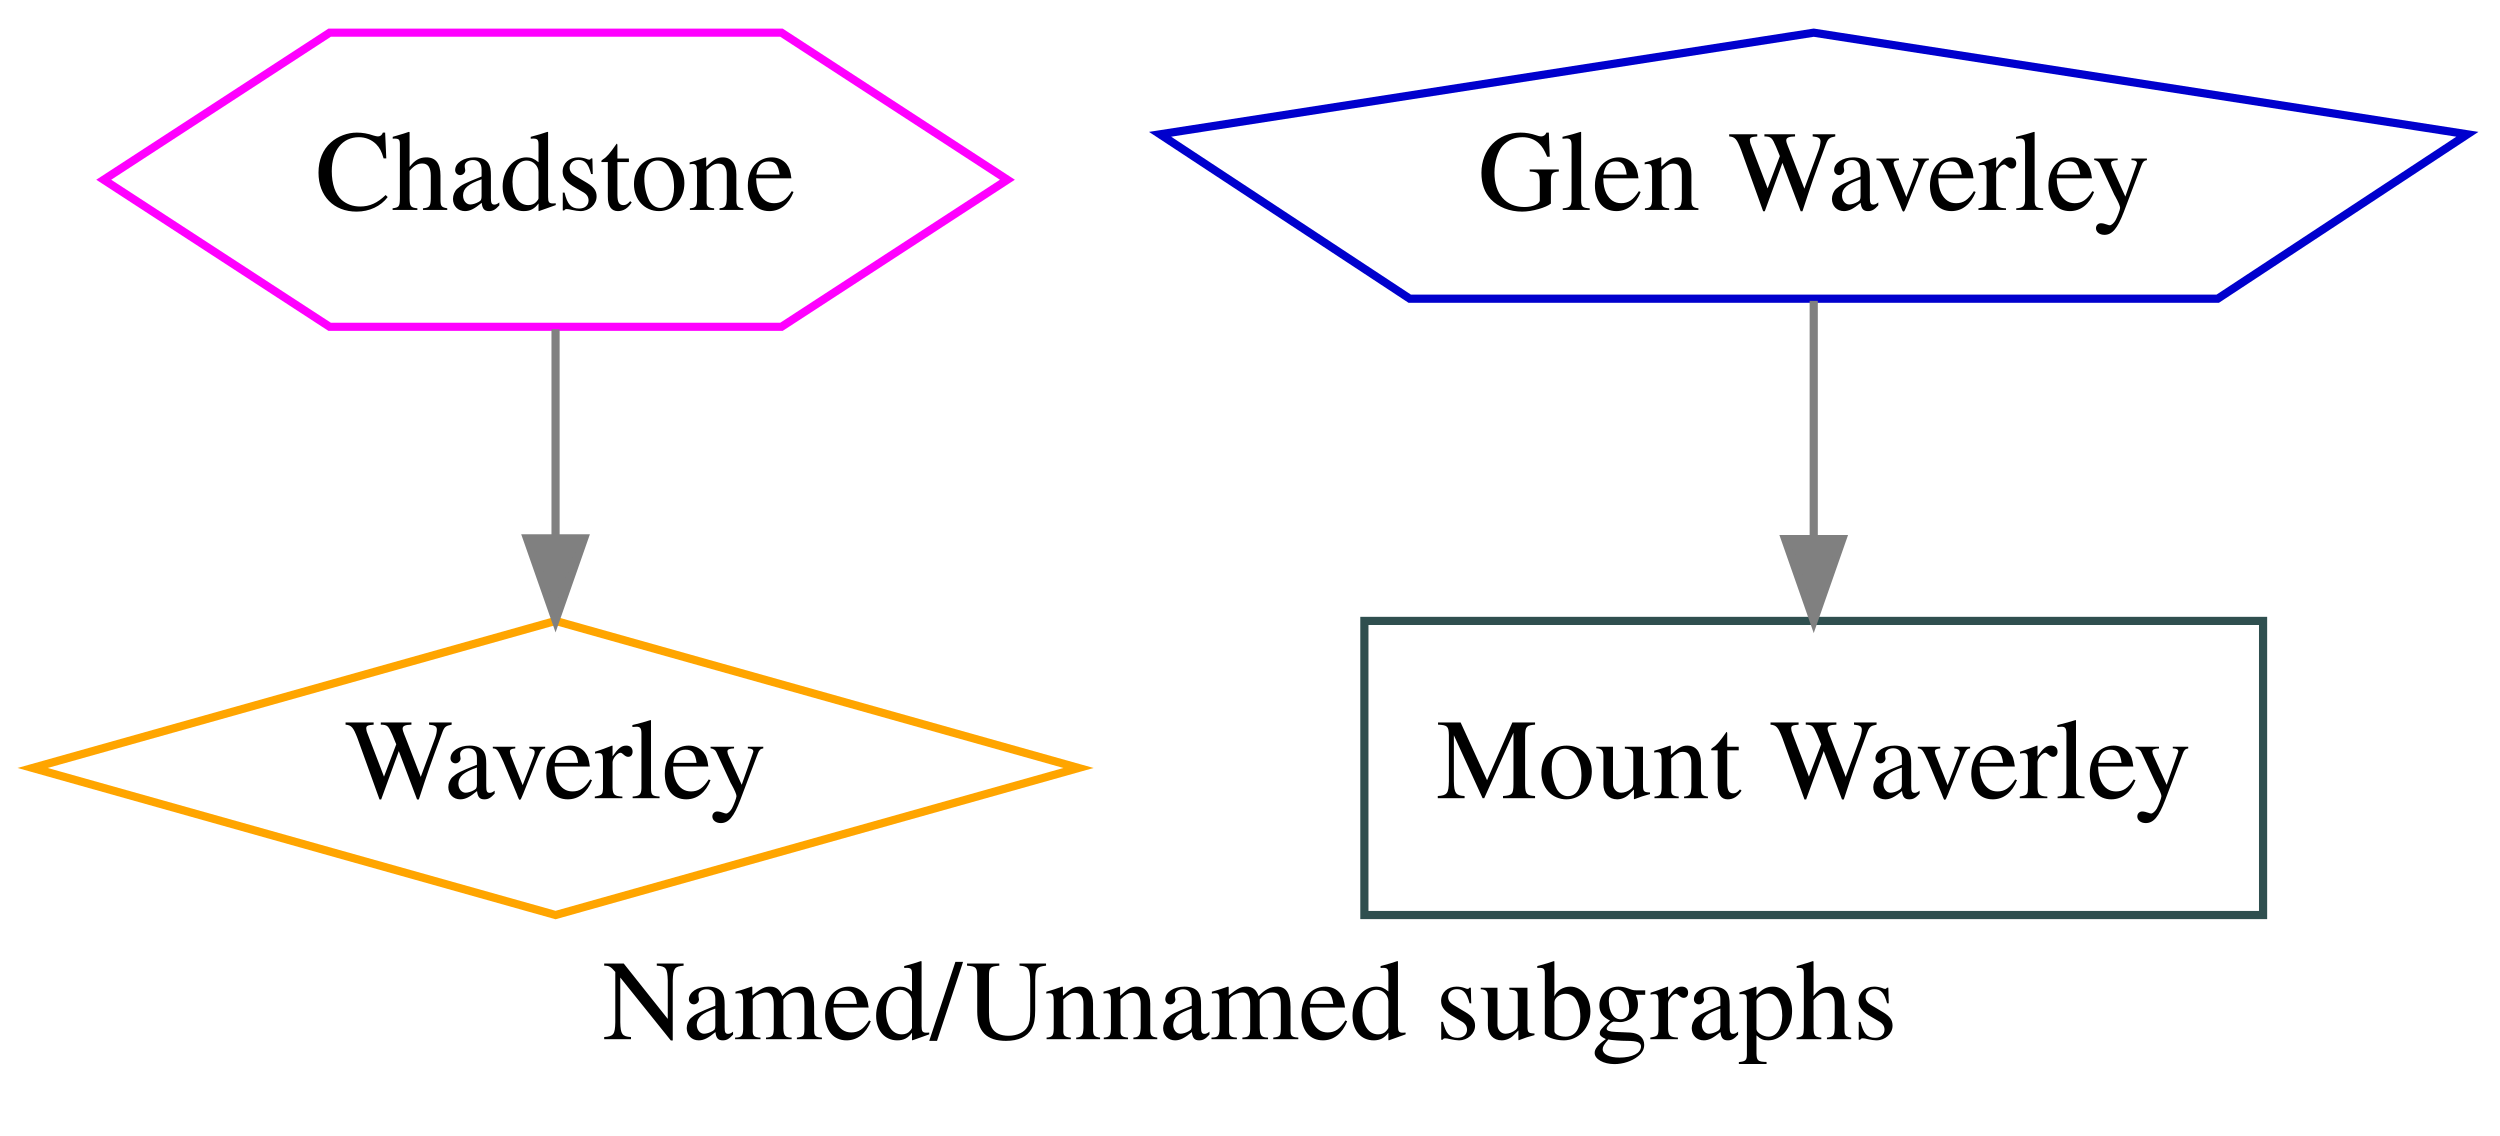
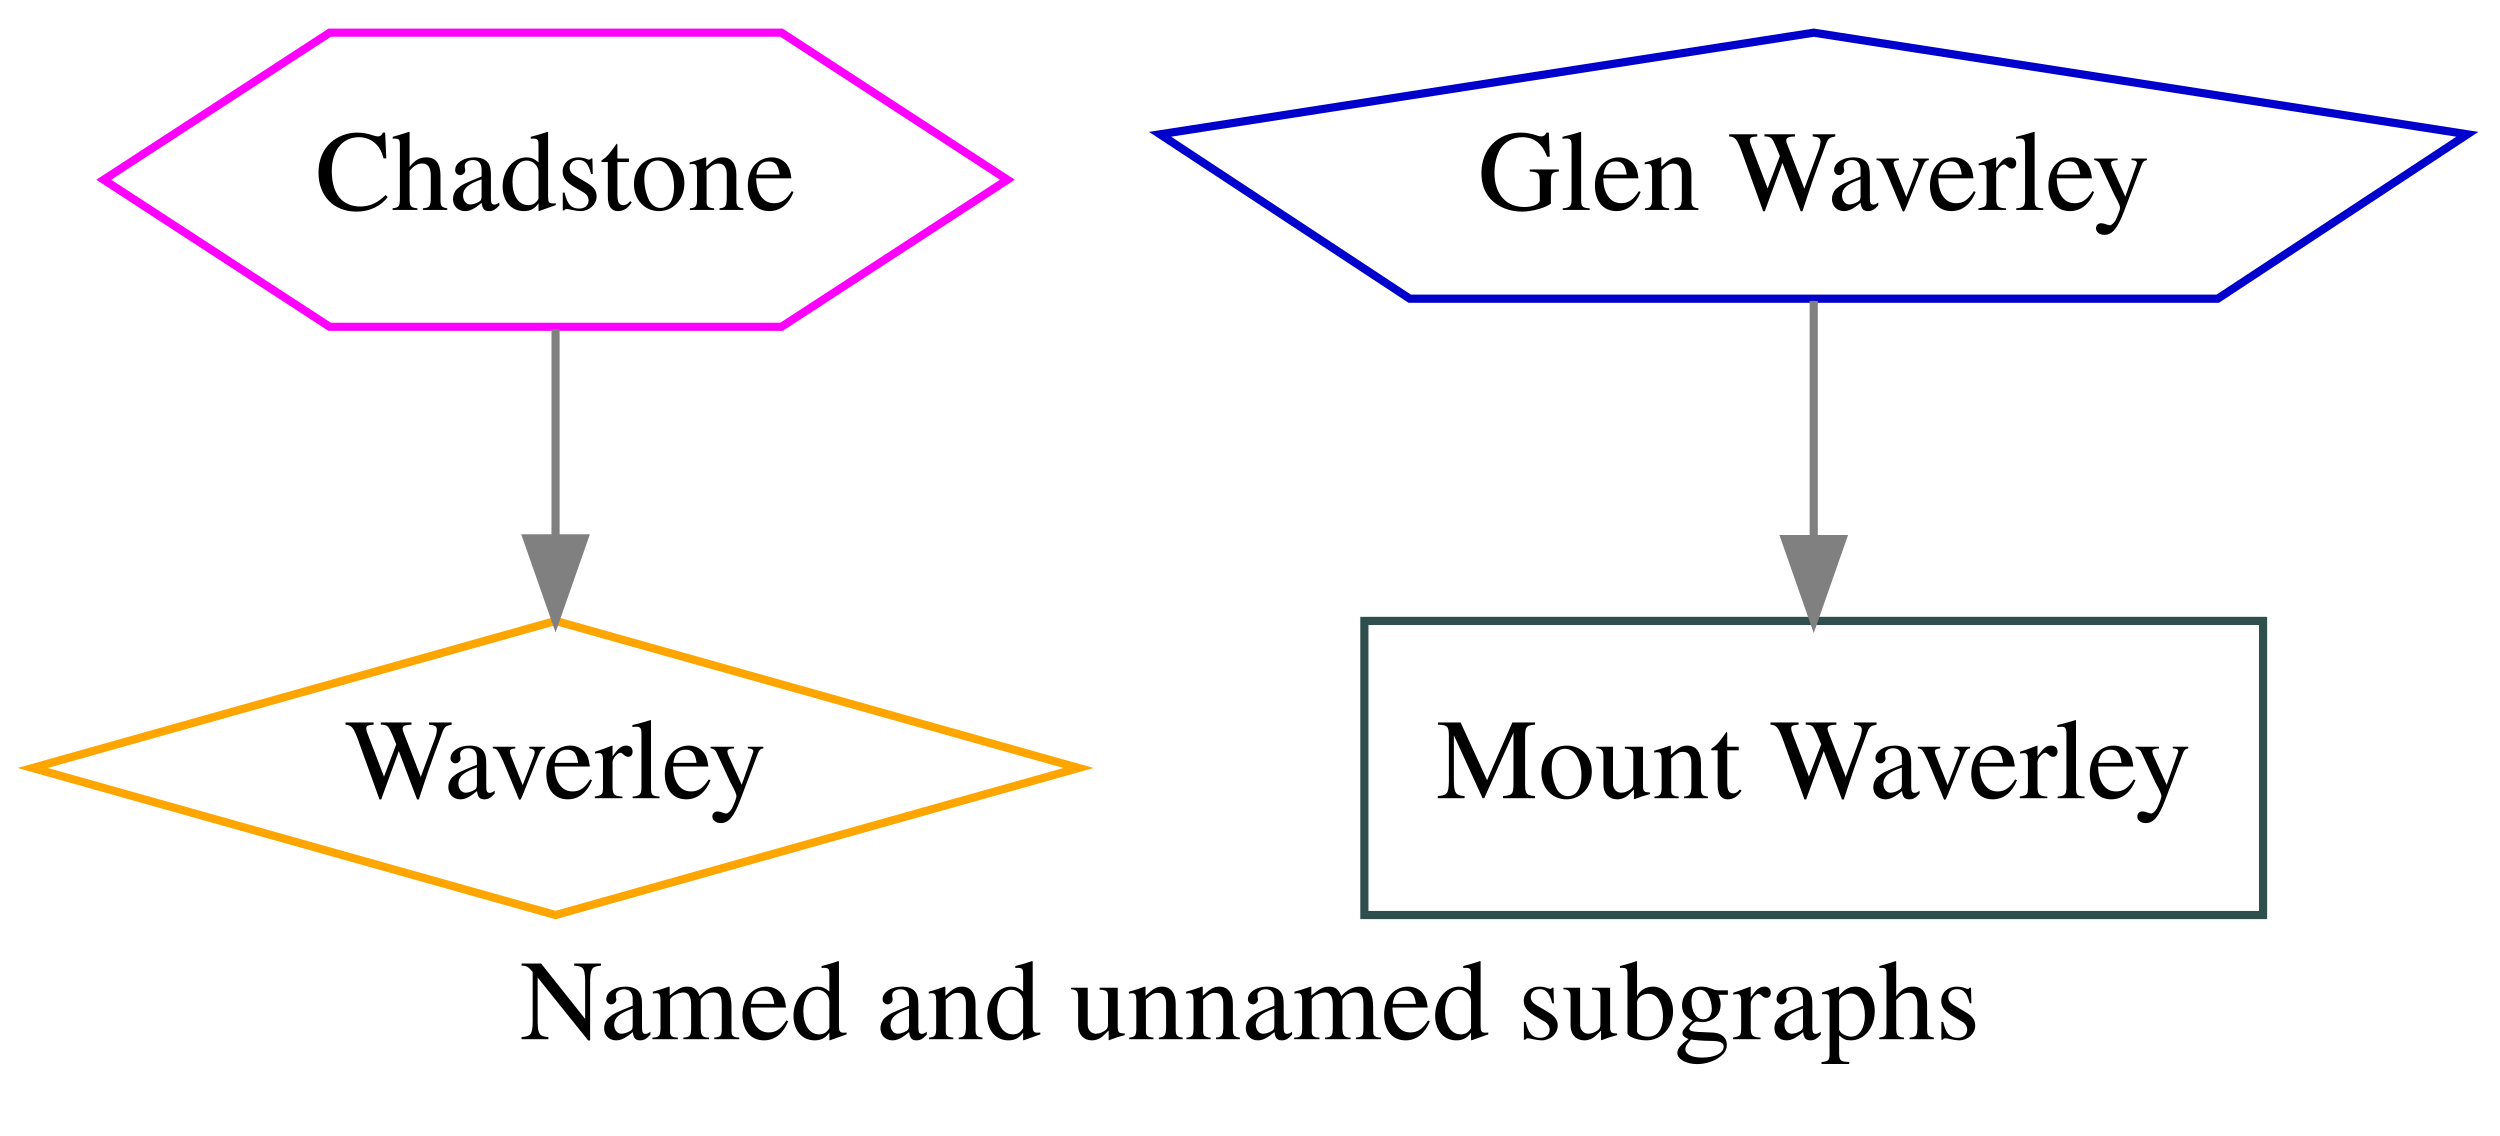
<svg xmlns="http://www.w3.org/2000/svg" width="306pt" height="139pt" viewBox="0.00 0.00 306.00 139.00">
  <g id="graph0" class="graph" transform="scale(1 1) rotate(0) translate(4 135)">
    <polygon fill="white" stroke="white" points="-4,5 -4,-135 303,-135 303,5 -4,5" />
-     <text text-anchor="middle" x="149" y="-7.8" font-family="Times,serif" font-size="14.00">Named/Unnamed subgraphs</text>
+     <text text-anchor="middle" x="149" y="-7.8" font-family="Times,serif" font-size="14.00">Named and unnamed subgraphs</text>
    <g id="node1" class="node">
      <polygon fill="none" stroke="magenta" points="119.304,-113 91.652,-131 36.348,-131 8.696,-113 36.348,-95 91.652,-95 119.304,-113" />
      <text text-anchor="middle" x="64" y="-109.3" font-family="Times,serif" font-size="14.00">Chadstone</text>
    </g>
    <g id="node2" class="node">
      <polygon fill="none" stroke="orange" points="64,-59 -0.012,-41 64,-23 128.012,-41 64,-59" />
      <text text-anchor="middle" x="64" y="-37.3" font-family="Times,serif" font-size="14.00">Waverley</text>
    </g>
    <g id="edge1" class="edge">
      <path fill="none" stroke="grey" d="M64,-94.697C64,-86.983 64,-77.713 64,-69.112" />
      <polygon fill="grey" stroke="grey" points="67.5,-69.104 64,-59.104 60.5,-69.104 67.5,-69.104" />
    </g>
    <g id="node3" class="node">
      <polygon fill="none" stroke="#0000cd" points="298.007,-118.562 218,-131 137.993,-118.562 168.553,-98.438 267.447,-98.438 298.007,-118.562" />
      <text text-anchor="middle" x="218" y="-109.3" font-family="Times,serif" font-size="14.00">Glen Waverley</text>
    </g>
    <g id="node4" class="node">
      <polygon fill="none" stroke="darkslategrey" points="273,-59 163,-59 163,-23 273,-23 273,-59" />
      <text text-anchor="middle" x="218" y="-37.3" font-family="Times,serif" font-size="14.00">Mount Waverley</text>
    </g>
    <g id="edge2" class="edge">
      <path fill="none" stroke="grey" d="M218,-98.17C218,-89.919 218,-79.153 218,-69.256" />
      <polygon fill="grey" stroke="grey" points="221.5,-69.019 218,-59.019 214.5,-69.019 221.5,-69.019" />
    </g>
  </g>
</svg>
